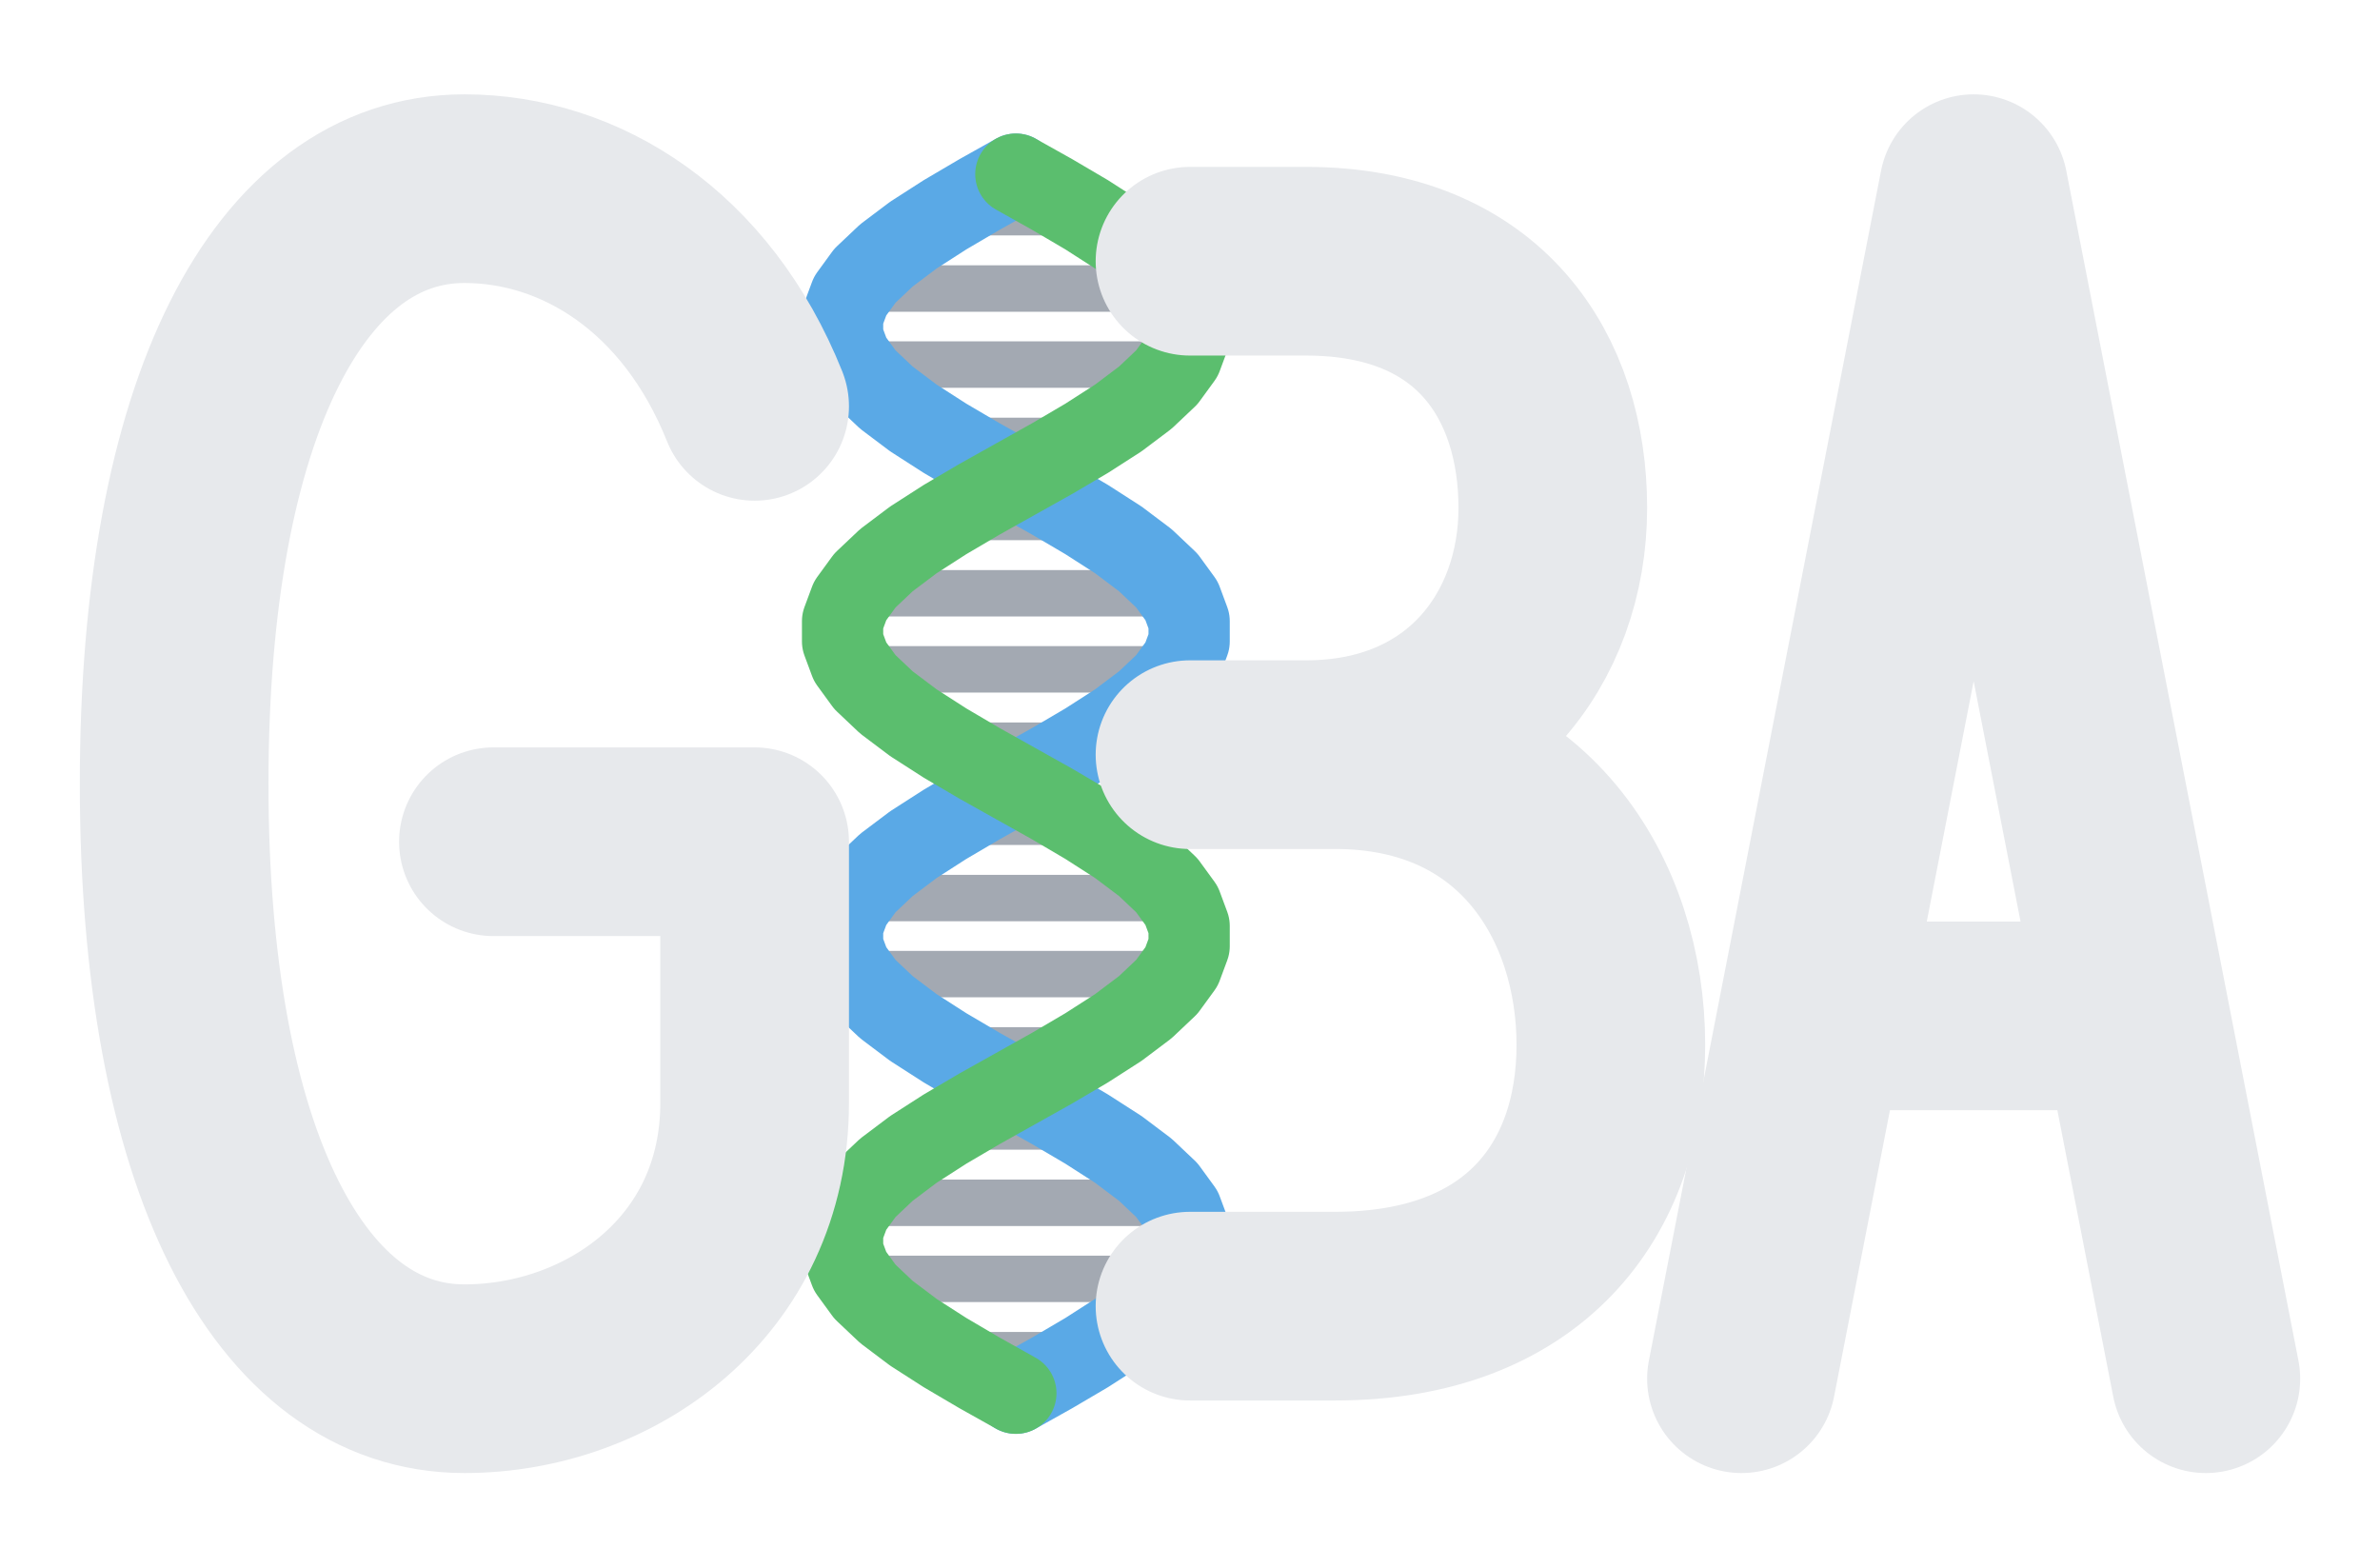
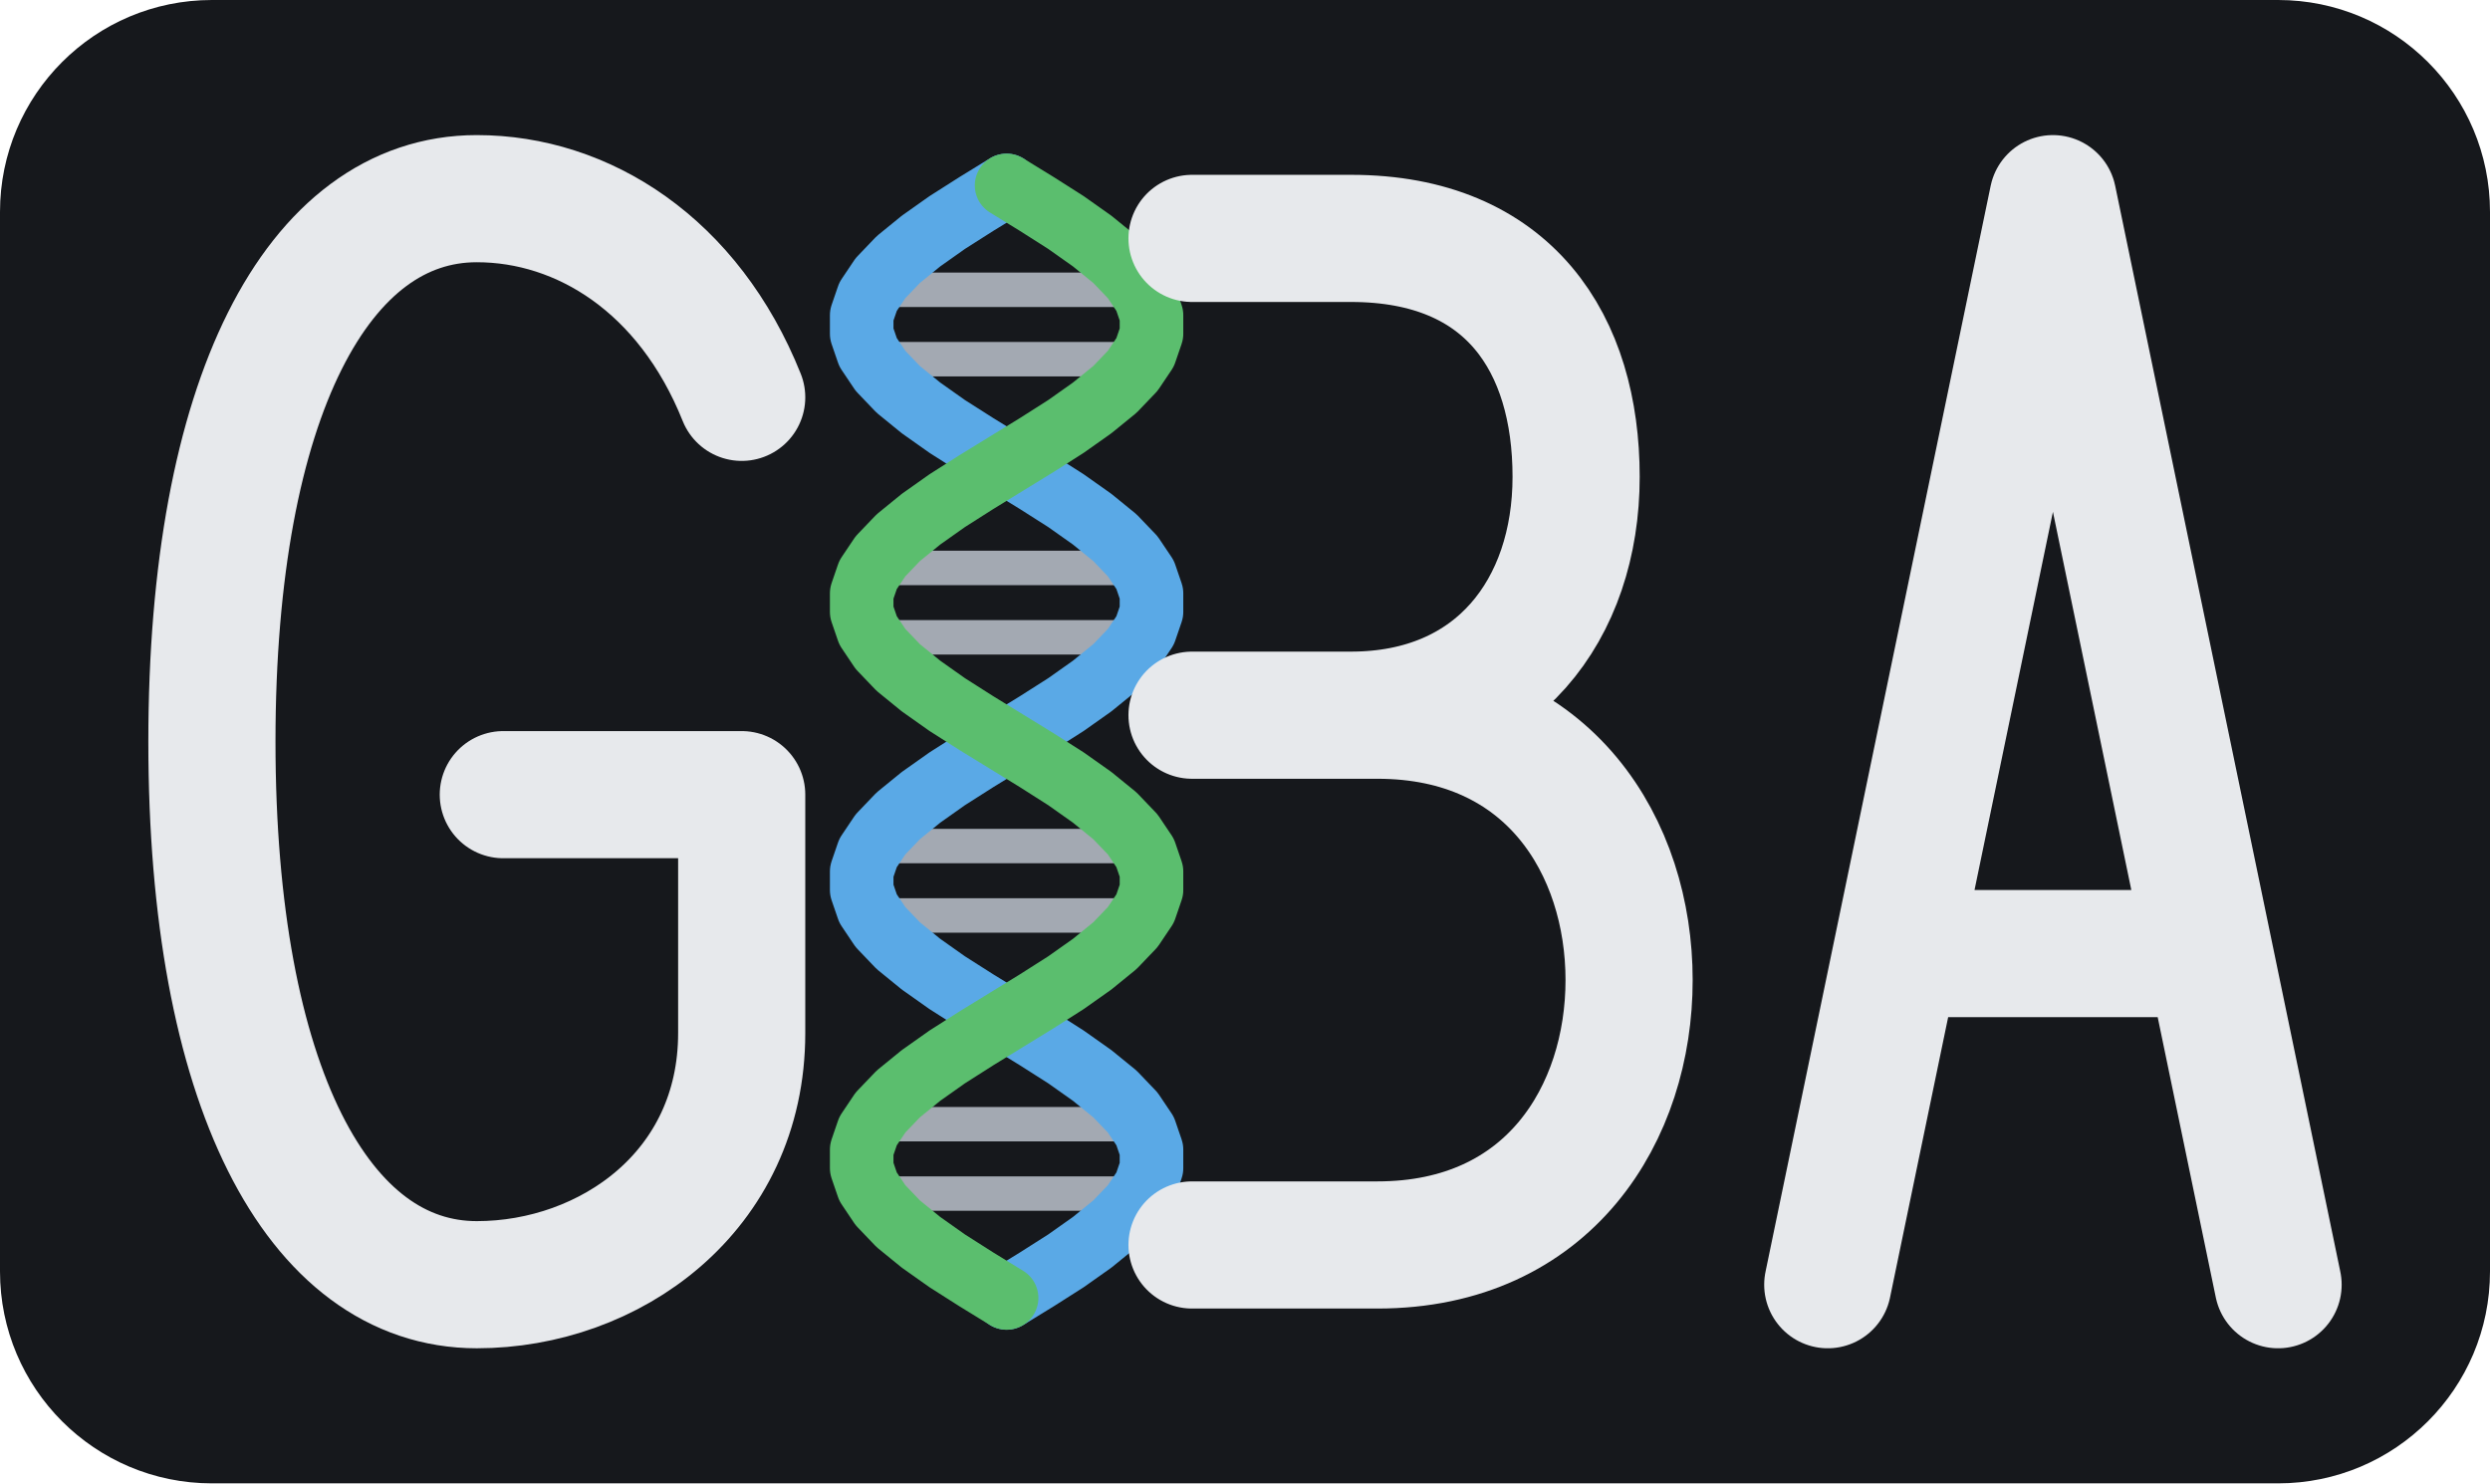
- <svg xmlns="http://www.w3.org/2000/svg" viewBox="15 27 82 54" role="img" aria-label="GBADN">
-   <path d="M48.60 34.31 H51.40 M45.36 36.94 H54.64 M45.36 39.56 H54.64 M48.60 42.19 H51.40 M51.40 44.81 H48.60 M54.64 47.44 H45.36 M54.64 50.06 H45.36 M51.40 52.69 H48.60 M48.60 55.31 H51.40 M45.36 57.94 H54.64 M45.36 60.56 H54.64 M48.60 63.19 H51.40 M51.40 65.81 H48.60 M54.64 68.44 H45.36 M54.64 71.06 H45.36 M51.40 73.69 H48.60" fill="none" stroke="#A3A9B2" stroke-width="1.6" stroke-linecap="round" stroke-linejoin="round" />
-   <path d="M50.00 33.00 L48.75 33.70 L47.56 34.40 L46.47 35.10 L45.54 35.80 L44.80 36.50 L44.29 37.20 L44.03 37.90 L44.03 38.60 L44.29 39.30 L44.80 40.00 L45.54 40.70 L46.47 41.40 L47.56 42.10 L48.75 42.80 L50.00 43.50 L51.25 44.20 L52.44 44.90 L53.53 45.60 L54.46 46.30 L55.20 47.00 L55.71 47.70 L55.97 48.40 L55.97 49.10 L55.71 49.80 L55.20 50.50 L54.46 51.20 L53.53 51.90 L52.44 52.60 L51.25 53.30 L50.00 54.00 L48.75 54.70 L47.56 55.40 L46.47 56.10 L45.54 56.80 L44.80 57.50 L44.29 58.20 L44.03 58.90 L44.03 59.60 L44.29 60.30 L44.80 61.00 L45.54 61.70 L46.47 62.40 L47.56 63.10 L48.75 63.80 L50.00 64.50 L51.25 65.20 L52.44 65.90 L53.53 66.60 L54.46 67.30 L55.20 68.00 L55.71 68.70 L55.97 69.40 L55.97 70.10 L55.71 70.80 L55.20 71.50 L54.46 72.20 L53.53 72.90 L52.44 73.60 L51.25 74.30 L50.00 75.00" fill="none" stroke="#5AA9E6" stroke-width="2.8" stroke-linecap="round" stroke-linejoin="round" />
-   <path d="M50.00 33.00 L51.25 33.70 L52.44 34.40 L53.53 35.10 L54.46 35.80 L55.20 36.50 L55.71 37.20 L55.97 37.90 L55.97 38.60 L55.71 39.30 L55.20 40.00 L54.46 40.70 L53.53 41.40 L52.44 42.10 L51.25 42.80 L50.00 43.50 L48.75 44.20 L47.56 44.90 L46.47 45.60 L45.54 46.30 L44.80 47.00 L44.29 47.70 L44.03 48.40 L44.03 49.10 L44.29 49.80 L44.80 50.50 L45.54 51.20 L46.47 51.90 L47.56 52.60 L48.75 53.30 L50.00 54.00 L51.25 54.70 L52.44 55.40 L53.53 56.10 L54.46 56.80 L55.20 57.50 L55.71 58.20 L55.97 58.90 L55.97 59.60 L55.71 60.30 L55.20 61.00 L54.46 61.70 L53.53 62.40 L52.44 63.10 L51.25 63.80 L50.00 64.50 L48.75 65.20 L47.56 65.90 L46.47 66.60 L45.54 67.30 L44.80 68.00 L44.29 68.70 L44.03 69.40 L44.03 70.10 L44.29 70.80 L44.80 71.50 L45.54 72.20 L46.47 72.90 L47.56 73.60 L48.75 74.30 L50.00 75.00" fill="none" stroke="#5BBE6E" stroke-width="2.8" stroke-linecap="round" stroke-linejoin="round" />
-   <path d="M41 41 C39 36 35 33.5 31 33.5 C25 33.5 21 41 21 54 C21 67 25 74.5 31 74.5 C36 74.5 41 71 41 65 L41 56 L32 56" fill="none" stroke="#E7E9EC" stroke-width="6.5" stroke-linecap="round" stroke-linejoin="round" />
-   <path d="M56 36 H60 C66 36 68.5 40 68.5 44.5 C68.5 49 65.5 53 60 53 H56 M56 53 H61 C67.5 53 70.5 58 70.5 63 C70.5 68 67.5 72 61 72 H56" fill="none" stroke="#E7E9EC" stroke-width="6.5" stroke-linecap="round" stroke-linejoin="round" />
-   <path d="M75 74.5 L83 33.5 L91 74.5 M77.5 62 H88.5" fill="none" stroke="#E7E9EC" stroke-width="6.5" stroke-linecap="round" stroke-linejoin="round" />
+ <svg xmlns="http://www.w3.org/2000/svg" viewBox="8 26 94 56" role="img" aria-label="GBADN">
+   <rect x="8" y="26" width="94" height="56" rx="8" fill="#16181C" />
+   <path d="M41.82 36.94 H50.18 M41.82 39.56 H50.18 M50.18 47.44 H41.82 M50.18 50.06 H41.82 M41.82 57.94 H50.18 M41.82 60.56 H50.18 M50.18 68.44 H41.82 M50.18 71.06 H41.82" fill="none" stroke="#A3A9B2" stroke-width="1.3" stroke-linecap="round" stroke-linejoin="round" />
+   <path d="M46.00 33.00 L44.86 33.70 L43.76 34.40 L42.77 35.10 L41.91 35.80 L41.24 36.50 L40.77 37.20 L40.53 37.90 L40.53 38.60 L40.77 39.30 L41.24 40.00 L41.91 40.70 L42.77 41.40 L43.76 42.10 L44.86 42.80 L46.00 43.50 L47.14 44.20 L48.24 44.90 L49.23 45.60 L50.09 46.30 L50.76 47.00 L51.23 47.70 L51.47 48.40 L51.47 49.10 L51.23 49.80 L50.76 50.50 L50.09 51.20 L49.23 51.90 L48.24 52.60 L47.14 53.30 L46.00 54.00 L44.86 54.70 L43.76 55.40 L42.77 56.10 L41.91 56.80 L41.24 57.50 L40.77 58.20 L40.53 58.90 L40.53 59.60 L40.77 60.30 L41.24 61.00 L41.91 61.70 L42.77 62.40 L43.76 63.10 L44.86 63.80 L46.00 64.50 L47.14 65.20 L48.24 65.90 L49.23 66.60 L50.09 67.30 L50.76 68.00 L51.23 68.70 L51.47 69.40 L51.47 70.10 L51.23 70.80 L50.76 71.50 L50.09 72.20 L49.23 72.90 L48.24 73.60 L47.14 74.30 L46.00 75.00" fill="none" stroke="#5AA9E6" stroke-width="2.4" stroke-linecap="round" stroke-linejoin="round" />
+   <path d="M46.00 33.00 L47.14 33.70 L48.24 34.40 L49.23 35.10 L50.09 35.80 L50.76 36.50 L51.23 37.20 L51.47 37.90 L51.47 38.60 L51.23 39.30 L50.76 40.00 L50.09 40.70 L49.23 41.40 L48.24 42.10 L47.14 42.80 L46.00 43.50 L44.86 44.20 L43.76 44.90 L42.77 45.60 L41.91 46.30 L41.24 47.00 L40.77 47.70 L40.53 48.40 L40.53 49.10 L40.77 49.80 L41.24 50.50 L41.91 51.20 L42.77 51.90 L43.76 52.60 L44.86 53.30 L46.00 54.00 L47.14 54.70 L48.24 55.40 L49.23 56.10 L50.09 56.80 L50.76 57.50 L51.23 58.20 L51.47 58.90 L51.47 59.60 L51.23 60.30 L50.76 61.00 L50.09 61.70 L49.23 62.40 L48.24 63.10 L47.14 63.80 L46.00 64.50 L44.86 65.20 L43.76 65.90 L42.77 66.60 L41.91 67.30 L41.24 68.00 L40.77 68.70 L40.53 69.40 L40.53 70.10 L40.77 70.80 L41.24 71.50 L41.91 72.20 L42.77 72.90 L43.76 73.60 L44.86 74.30 L46.00 75.00" fill="none" stroke="#5BBE6E" stroke-width="2.4" stroke-linecap="round" stroke-linejoin="round" />
+   <path d="M36 41 C34 36 30 33.5 26 33.5 C20 33.5 16 41 16 54 C16 67 20 74.5 26 74.5 C31 74.5 36 71 36 65 L36 56 L27 56" fill="none" stroke="#E7E9EC" stroke-width="4.8" stroke-linecap="round" stroke-linejoin="round" />
+   <path d="M53 35 H59 C65 35 67.5 39 67.5 44 C67.5 49 64.5 53 59 53 H53 M53 53 H60 C66.5 53 69.5 58 69.5 63 C69.5 68 66.5 73 60 73 H53" fill="none" stroke="#E7E9EC" stroke-width="4.8" stroke-linecap="round" stroke-linejoin="round" />
+   <path d="M77 74.5 L85.5 33.5 L94 74.5 M80 62 H91" fill="none" stroke="#E7E9EC" stroke-width="4.8" stroke-linecap="round" stroke-linejoin="round" />
</svg>
